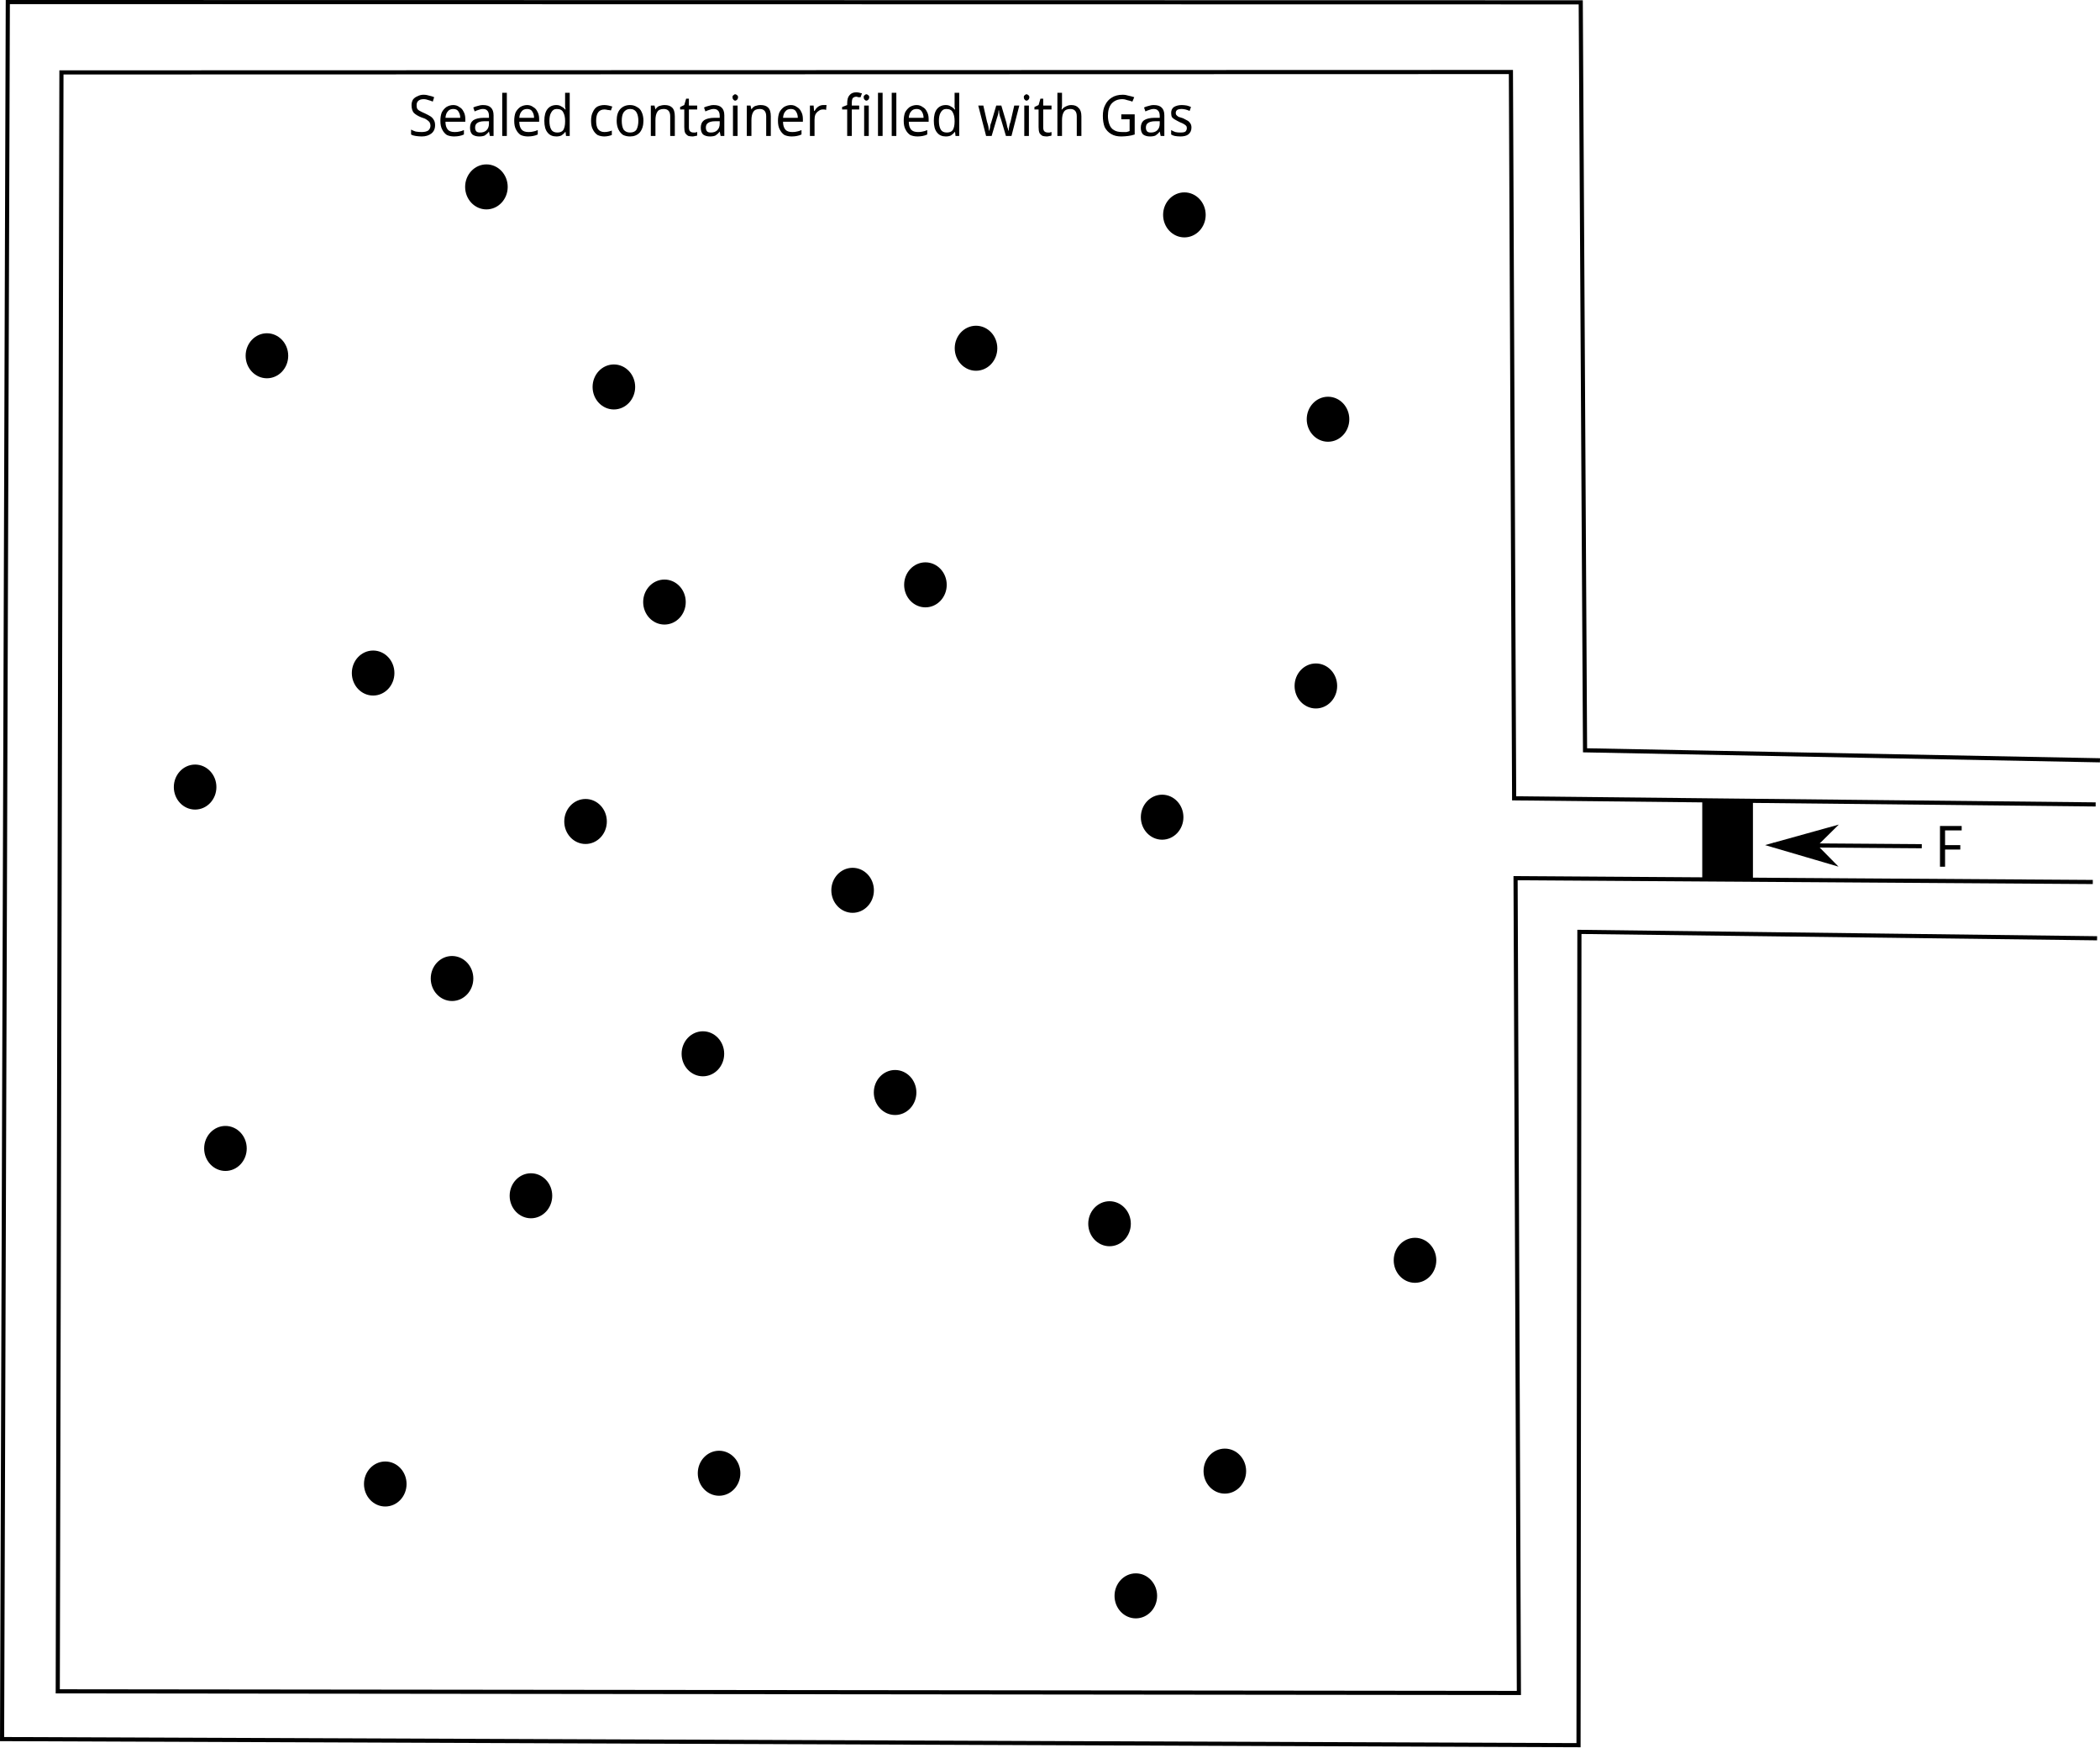
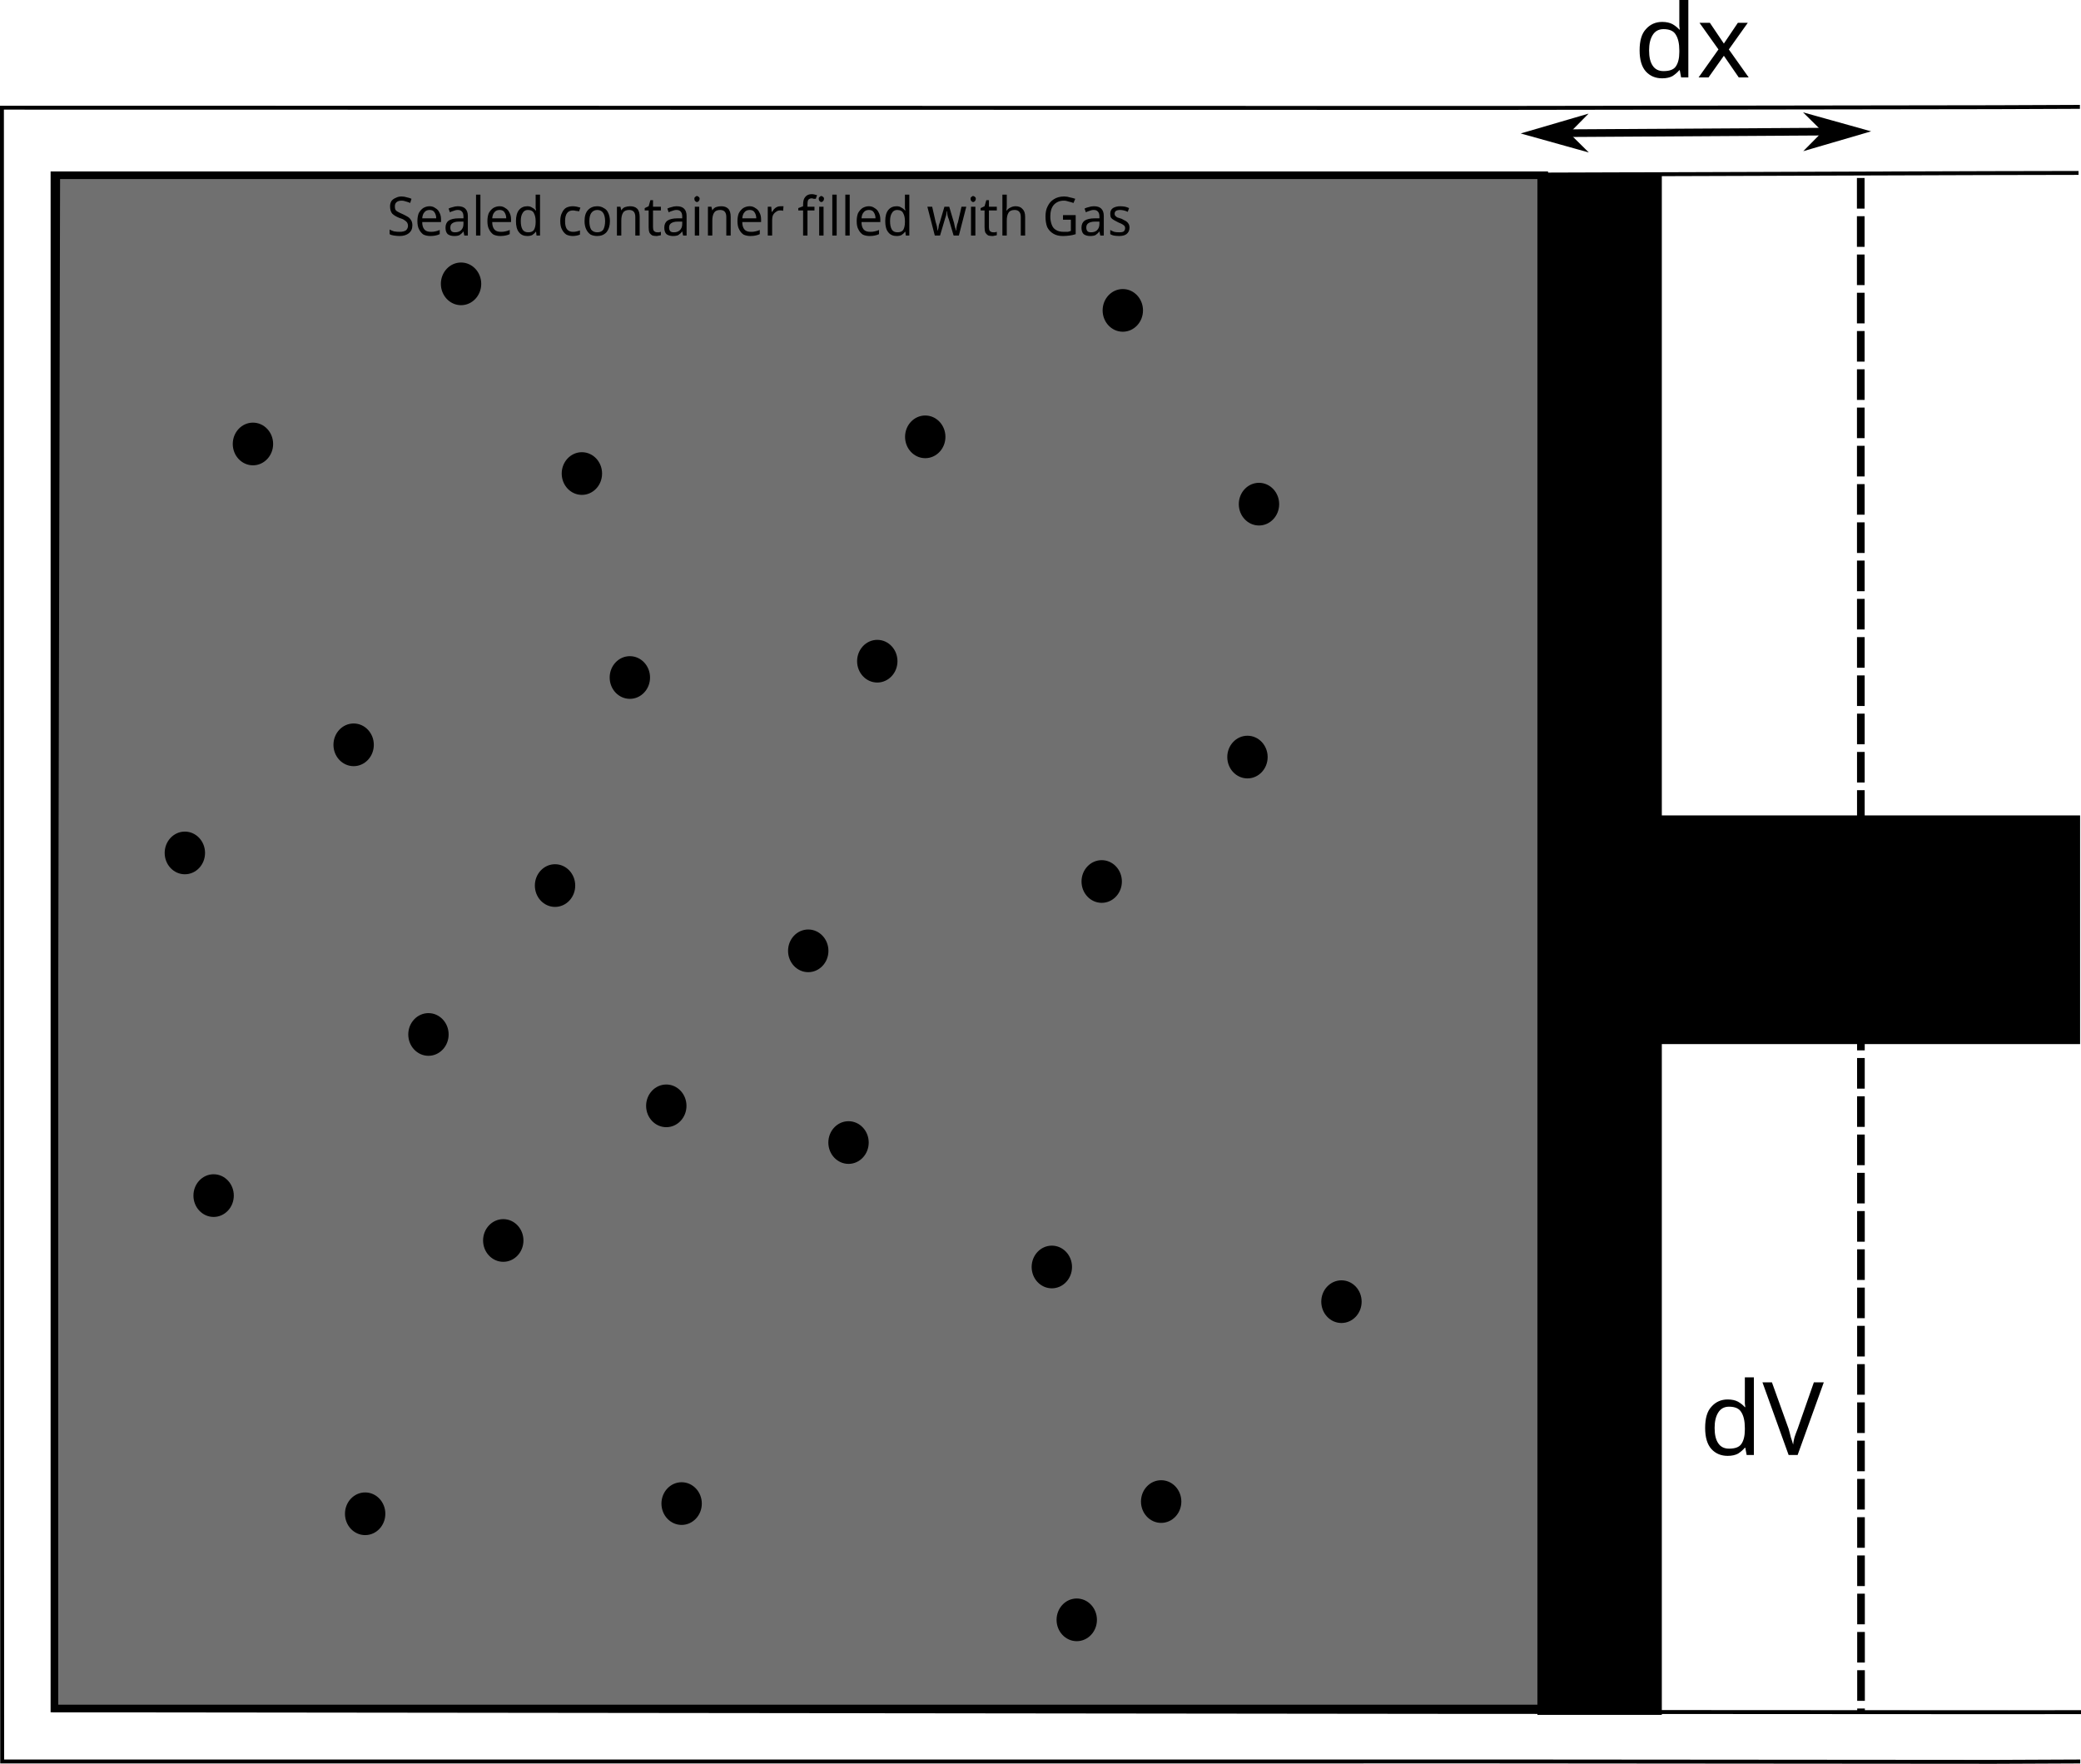
- <svg xmlns="http://www.w3.org/2000/svg" width="68.953mm" height="57.372mm" viewBox="0 0 68.953 57.372" version="1.1" id="svg8">
+ <svg xmlns="http://www.w3.org/2000/svg" width="72.069mm" height="61.079mm" viewBox="0 0 72.069 61.079" version="1.1" id="svg8">
  <defs id="defs2">
+     <marker orient="auto" refY="0" refX="0" id="Arrow1Mend" style="overflow:visible">
+       <path id="path1874" d="M 0,0 5,-5 -12.5,0 5,5 Z" style="fill:#000000;fill-opacity:1;fill-rule:evenodd;stroke:#000000;stroke-width:1pt;stroke-opacity:1" transform="matrix(-0.4,0,0,-0.4,-4,0)" />
+     </marker>
+     <marker orient="auto" refY="0" refX="0" id="Arrow1Mstart" style="overflow:visible">
+       <path id="path1871" d="M 0,0 5,-5 -12.5,0 5,5 Z" style="fill:#000000;fill-opacity:1;fill-rule:evenodd;stroke:#000000;stroke-width:1pt;stroke-opacity:1" transform="matrix(0.4,0,0,0.4,4,0)" />
+     </marker>
    <marker orient="auto" refY="0" refX="0" id="Arrow1Lend" style="overflow:visible">
      <path id="path989" d="M 0,0 5,-5 -12.5,0 5,5 Z" style="fill:#000000;fill-opacity:1;fill-rule:evenodd;stroke:#000000;stroke-width:1pt;stroke-opacity:1" transform="matrix(-0.8,0,0,-0.8,-10,0)" />
    </marker>
  </defs>
-   <g id="layer1" transform="translate(0.3224104,-239.9492)">
-     <path style="fill:none;stroke:#000000;stroke-width:0.136px;stroke-linecap:butt;stroke-linejoin:miter;stroke-opacity:1" d="m 68.535,270.758 -16.998,-0.21 -0.029,26.705 -51.762,-0.2 0.188,-57.036 51.647,0.009 0.141,24.56 16.907,0.328" id="path823" />
-     <path style="fill:none;stroke:#000000;stroke-width:0.136px;stroke-linecap:butt;stroke-linejoin:miter;stroke-opacity:1" d="m 68.394,268.91 -18.953,-0.125 0.109,26.753 -47.976,-0.053 0.121,-53.158 47.593,-0.013 0.106,23.849 19.094,0.2" id="path825" />
+   <g id="layer2" transform="translate(-0.00435054,3.692607)">
+     <rect style="fill:#707070;fill-opacity:1;stroke:#000000;stroke-width:0.264;stroke-linejoin:miter;stroke-miterlimit:4;stroke-dasharray:none;stroke-dashoffset:0;stroke-opacity:1;paint-order:fill markers stroke" id="rect1045" width="51.595" height="53.095" x="1.889" y="2.376" />
+   </g>
+   <g id="layer1" transform="translate(0.3180598,-236.2566)">
+     <path style="fill:none;stroke:#000000;stroke-width:0.136px;stroke-linecap:butt;stroke-linejoin:miter;stroke-opacity:1" d="m 71.725,297.255 -2.985,0.013 -17.233,-0.014 -51.75,0.001 -0.008,-57.27 51.781,0.009 17.217,-0.025 2.966,-0.012" id="path823" />
+     <path style="fill:none;stroke:#000000;stroke-width:0.136px;stroke-linecap:butt;stroke-linejoin:miter;stroke-opacity:1" d="m 71.751,295.546 -2.493,0.003 -19.708,-0.011 -47.976,-0.053 0.121,-53.158 47.593,-0.013 19.332,-0.063 3.046,-0.006" id="path825" />
    <ellipse style="fill:#000000;fill-opacity:1;stroke:#000000;stroke-width:0.136;stroke-linejoin:miter;stroke-miterlimit:4;stroke-dasharray:none;stroke-dashoffset:0;stroke-opacity:1;paint-order:fill markers stroke" id="path827" cx="8.442" cy="251.631" rx="0.631" ry="0.671" />
    <ellipse style="fill:#000000;fill-opacity:1;stroke:#000000;stroke-width:0.136;stroke-linejoin:miter;stroke-miterlimit:4;stroke-dasharray:none;stroke-dashoffset:0;stroke-opacity:1;paint-order:fill markers stroke" id="path827-3" cx="31.725" cy="251.384" rx="0.631" ry="0.671" />
    <ellipse style="fill:#000000;fill-opacity:1;stroke:#000000;stroke-width:0.136;stroke-linejoin:miter;stroke-miterlimit:4;stroke-dasharray:none;stroke-dashoffset:0;stroke-opacity:1;paint-order:fill markers stroke" id="path827-6" cx="18.904" cy="266.923" rx="0.631" ry="0.671" />
    <ellipse style="fill:#000000;fill-opacity:1;stroke:#000000;stroke-width:0.136;stroke-linejoin:miter;stroke-miterlimit:4;stroke-dasharray:none;stroke-dashoffset:0;stroke-opacity:1;paint-order:fill markers stroke" id="path827-7" cx="7.08" cy="277.659" rx="0.631" ry="0.671" />
    <ellipse style="fill:#000000;fill-opacity:1;stroke:#000000;stroke-width:0.136;stroke-linejoin:miter;stroke-miterlimit:4;stroke-dasharray:none;stroke-dashoffset:0;stroke-opacity:1;paint-order:fill markers stroke" id="path827-5" cx="36.109" cy="280.131" rx="0.631" ry="0.671" />
    <ellipse style="fill:#000000;fill-opacity:1;stroke:#000000;stroke-width:0.136;stroke-linejoin:miter;stroke-miterlimit:4;stroke-dasharray:none;stroke-dashoffset:0;stroke-opacity:1;paint-order:fill markers stroke" id="path827-35" cx="30.064" cy="259.153" rx="0.631" ry="0.671" />
    <ellipse style="fill:#000000;fill-opacity:1;stroke:#000000;stroke-width:0.136;stroke-linejoin:miter;stroke-miterlimit:4;stroke-dasharray:none;stroke-dashoffset:0;stroke-opacity:1;paint-order:fill markers stroke" id="path827-62" cx="19.834" cy="252.655" rx="0.631" ry="0.671" />
    <ellipse style="fill:#000000;fill-opacity:1;stroke:#000000;stroke-width:0.136;stroke-linejoin:miter;stroke-miterlimit:4;stroke-dasharray:none;stroke-dashoffset:0;stroke-opacity:1;paint-order:fill markers stroke" id="path827-9" cx="43.283" cy="253.715" rx="0.631" ry="0.671" />
    <ellipse style="fill:#000000;fill-opacity:1;stroke:#000000;stroke-width:0.136;stroke-linejoin:miter;stroke-miterlimit:4;stroke-dasharray:none;stroke-dashoffset:0;stroke-opacity:1;paint-order:fill markers stroke" id="path827-1" cx="37.836" cy="266.782" rx="0.631" ry="0.671" />
    <ellipse style="fill:#000000;fill-opacity:1;stroke:#000000;stroke-width:0.136;stroke-linejoin:miter;stroke-miterlimit:4;stroke-dasharray:none;stroke-dashoffset:0;stroke-opacity:1;paint-order:fill markers stroke" id="path827-2" cx="29.068" cy="275.822" rx="0.631" ry="0.671" />
    <ellipse style="fill:#000000;fill-opacity:1;stroke:#000000;stroke-width:0.136;stroke-linejoin:miter;stroke-miterlimit:4;stroke-dasharray:none;stroke-dashoffset:0;stroke-opacity:1;paint-order:fill markers stroke" id="path827-70" cx="39.895" cy="288.254" rx="0.631" ry="0.671" />
    <ellipse style="fill:#000000;fill-opacity:1;stroke:#000000;stroke-width:0.136;stroke-linejoin:miter;stroke-miterlimit:4;stroke-dasharray:none;stroke-dashoffset:0;stroke-opacity:1;paint-order:fill markers stroke" id="path827-93" cx="23.288" cy="288.324" rx="0.631" ry="0.671" />
    <ellipse style="fill:#000000;fill-opacity:1;stroke:#000000;stroke-width:0.136;stroke-linejoin:miter;stroke-miterlimit:4;stroke-dasharray:none;stroke-dashoffset:0;stroke-opacity:1;paint-order:fill markers stroke" id="path827-60" cx="14.52" cy="272.079" rx="0.631" ry="0.671" />
    <ellipse style="fill:#000000;fill-opacity:1;stroke:#000000;stroke-width:0.136;stroke-linejoin:miter;stroke-miterlimit:4;stroke-dasharray:none;stroke-dashoffset:0;stroke-opacity:1;paint-order:fill markers stroke" id="path827-626" cx="11.929" cy="262.049" rx="0.631" ry="0.671" />
    <ellipse style="fill:#000000;fill-opacity:1;stroke:#000000;stroke-width:0.136;stroke-linejoin:miter;stroke-miterlimit:4;stroke-dasharray:none;stroke-dashoffset:0;stroke-opacity:1;paint-order:fill markers stroke" id="path827-18" cx="21.495" cy="259.718" rx="0.631" ry="0.671" />
    <ellipse style="fill:#000000;fill-opacity:1;stroke:#000000;stroke-width:0.136;stroke-linejoin:miter;stroke-miterlimit:4;stroke-dasharray:none;stroke-dashoffset:0;stroke-opacity:1;paint-order:fill markers stroke" id="path827-79" cx="15.649" cy="246.086" rx="0.631" ry="0.671" />
    <ellipse style="fill:#000000;fill-opacity:1;stroke:#000000;stroke-width:0.136;stroke-linejoin:miter;stroke-miterlimit:4;stroke-dasharray:none;stroke-dashoffset:0;stroke-opacity:1;paint-order:fill markers stroke" id="path827-20" cx="38.567" cy="247.005" rx="0.631" ry="0.671" />
    <ellipse style="fill:#000000;fill-opacity:1;stroke:#000000;stroke-width:0.136;stroke-linejoin:miter;stroke-miterlimit:4;stroke-dasharray:none;stroke-dashoffset:0;stroke-opacity:1;paint-order:fill markers stroke" id="path827-23" cx="17.111" cy="279.213" rx="0.631" ry="0.671" />
    <ellipse style="fill:#000000;fill-opacity:1;stroke:#000000;stroke-width:0.136;stroke-linejoin:miter;stroke-miterlimit:4;stroke-dasharray:none;stroke-dashoffset:0;stroke-opacity:1;paint-order:fill markers stroke" id="path827-75" cx="12.328" cy="288.677" rx="0.631" ry="0.671" />
    <ellipse style="fill:#000000;fill-opacity:1;stroke:#000000;stroke-width:0.136;stroke-linejoin:miter;stroke-miterlimit:4;stroke-dasharray:none;stroke-dashoffset:0;stroke-opacity:1;paint-order:fill markers stroke" id="path827-92" cx="27.673" cy="269.183" rx="0.631" ry="0.671" />
    <ellipse style="fill:#000000;fill-opacity:1;stroke:#000000;stroke-width:0.136;stroke-linejoin:miter;stroke-miterlimit:4;stroke-dasharray:none;stroke-dashoffset:0;stroke-opacity:1;paint-order:fill markers stroke" id="path827-28" cx="46.139" cy="281.332" rx="0.631" ry="0.671" />
    <ellipse style="fill:#000000;fill-opacity:1;stroke:#000000;stroke-width:0.136;stroke-linejoin:miter;stroke-miterlimit:4;stroke-dasharray:none;stroke-dashoffset:0;stroke-opacity:1;paint-order:fill markers stroke" id="path827-97" cx="36.972" cy="292.35" rx="0.631" ry="0.671" />
    <ellipse style="fill:#000000;fill-opacity:1;stroke:#000000;stroke-width:0.136;stroke-linejoin:miter;stroke-miterlimit:4;stroke-dasharray:none;stroke-dashoffset:0;stroke-opacity:1;paint-order:fill markers stroke" id="path827-36" cx="22.757" cy="274.551" rx="0.631" ry="0.671" />
    <ellipse style="fill:#000000;fill-opacity:1;stroke:#000000;stroke-width:0.136;stroke-linejoin:miter;stroke-miterlimit:4;stroke-dasharray:none;stroke-dashoffset:0;stroke-opacity:1;paint-order:fill markers stroke" id="path827-12" cx="6.084" cy="265.793" rx="0.631" ry="0.671" />
    <ellipse style="fill:#000000;fill-opacity:1;stroke:#000000;stroke-width:0.136;stroke-linejoin:miter;stroke-miterlimit:4;stroke-dasharray:none;stroke-dashoffset:0;stroke-opacity:1;paint-order:fill markers stroke" id="path827-931" cx="42.884" cy="262.473" rx="0.631" ry="0.671" />
-     <rect style="fill:#000000;fill-opacity:1;stroke:#000000;stroke-width:0.136;stroke-linejoin:miter;stroke-miterlimit:4;stroke-dasharray:none;stroke-dashoffset:0;stroke-opacity:1;paint-order:fill markers stroke" id="rect982" width="1.528" height="2.472" x="55.639" y="266.287" />
-     <path style="fill:none;stroke:#000000;stroke-width:0.136;stroke-linecap:butt;stroke-linejoin:miter;stroke-miterlimit:4;stroke-dasharray:none;stroke-opacity:1;marker-end:url(#Arrow1Lend)" d="m 62.779,267.735 -4.882,-0.035" id="path984" />
-     <text xml:space="preserve" style="font-style:normal;font-variant:normal;font-weight:normal;font-stretch:normal;font-size:1.808px;line-height:1.25;font-family:sans-serif;-inkscape-font-specification:'sans-serif, Normal';font-variant-ligatures:normal;font-variant-caps:normal;font-variant-numeric:normal;font-feature-settings:normal;text-align:start;letter-spacing:0px;word-spacing:0px;writing-mode:lr-tb;text-anchor:start;fill:#000000;fill-opacity:1;stroke:none;stroke-width:0.136" x="65.181" y="260.295" id="text1740" transform="scale(0.9697797,1.031162)">
-       <tspan id="tspan1738" x="65.181" y="260.295" style="stroke-width:0.136">F</tspan>
-     </text>
+     <rect style="fill:#000000;fill-opacity:1;stroke:#000000;stroke-width:0.93;stroke-linejoin:miter;stroke-miterlimit:4;stroke-dasharray:none;stroke-dashoffset:0;stroke-opacity:1;paint-order:fill markers stroke" id="rect982" width="3.379" height="52.422" x="53.39" y="242.754" />
    <text xml:space="preserve" style="font-style:normal;font-variant:normal;font-weight:normal;font-stretch:normal;font-size:1.808px;line-height:1.25;font-family:sans-serif;-inkscape-font-specification:'sans-serif, Normal';font-variant-ligatures:normal;font-variant-caps:normal;font-variant-numeric:normal;font-feature-settings:normal;text-align:start;letter-spacing:0px;word-spacing:0px;writing-mode:lr-tb;text-anchor:start;fill:#000000;fill-opacity:1;stroke:none;stroke-width:0.136" x="13.493" y="237.026" id="text1765" transform="scale(0.9697797,1.031162)">
      <tspan id="tspan1763" x="13.493" y="237.026" style="stroke-width:0.136">Sealed container filled with Gas</tspan>
    </text>
+     <rect style="fill:#000000;fill-opacity:1;stroke:#000000;stroke-width:0.265;stroke-linejoin:miter;stroke-miterlimit:4;stroke-dasharray:none;stroke-dashoffset:0;stroke-opacity:1;paint-order:fill markers stroke" id="rect1000" width="14.552" height="7.654" x="57.035" y="264.626" />
+     <path style="fill:none;stroke:#000000;stroke-width:0.265;stroke-linecap:butt;stroke-linejoin:miter;stroke-miterlimit:4;stroke-dasharray:1.06, 0.265;stroke-dashoffset:0;stroke-opacity:1" d="m 64.123,242.42 0.01,53.172" id="path1002" />
+     <text xml:space="preserve" style="font-style:normal;font-variant:normal;font-weight:normal;font-stretch:normal;font-size:3.528px;line-height:1.25;font-family:sans-serif;-inkscape-font-specification:'sans-serif, Normal';font-variant-ligatures:normal;font-variant-caps:normal;font-variant-numeric:normal;font-feature-settings:normal;text-align:start;letter-spacing:0px;word-spacing:0px;writing-mode:lr-tb;text-anchor:start;fill:#000000;fill-opacity:1;stroke:none;stroke-width:0.265" x="58.547" y="286.643" id="text1006">
+       <tspan id="tspan1004" x="58.547" y="286.643" style="stroke-width:0.265">dV</tspan>
+     </text>
+     <path style="fill:none;stroke:#000000;stroke-width:0.265;stroke-linecap:butt;stroke-linejoin:miter;stroke-miterlimit:4;stroke-dasharray:none;stroke-opacity:1;marker-start:url(#Arrow1Mstart);marker-end:url(#Arrow1Mend)" d="m 52.869,240.875 11.092,-0.067" id="path1863" />
+     <text xml:space="preserve" style="font-style:normal;font-variant:normal;font-weight:normal;font-stretch:normal;font-size:3.528px;line-height:1.25;font-family:sans-serif;-inkscape-font-specification:'sans-serif, Normal';font-variant-ligatures:normal;font-variant-caps:normal;font-variant-numeric:normal;font-feature-settings:normal;text-align:start;letter-spacing:0px;word-spacing:0px;writing-mode:lr-tb;text-anchor:start;fill:#000000;fill-opacity:1;stroke:none;stroke-width:0.265" x="56.276" y="238.937" id="text2193">
+       <tspan id="tspan2191" x="56.276" y="238.937" style="stroke-width:0.265">dx</tspan>
+     </text>
  </g>
</svg>
